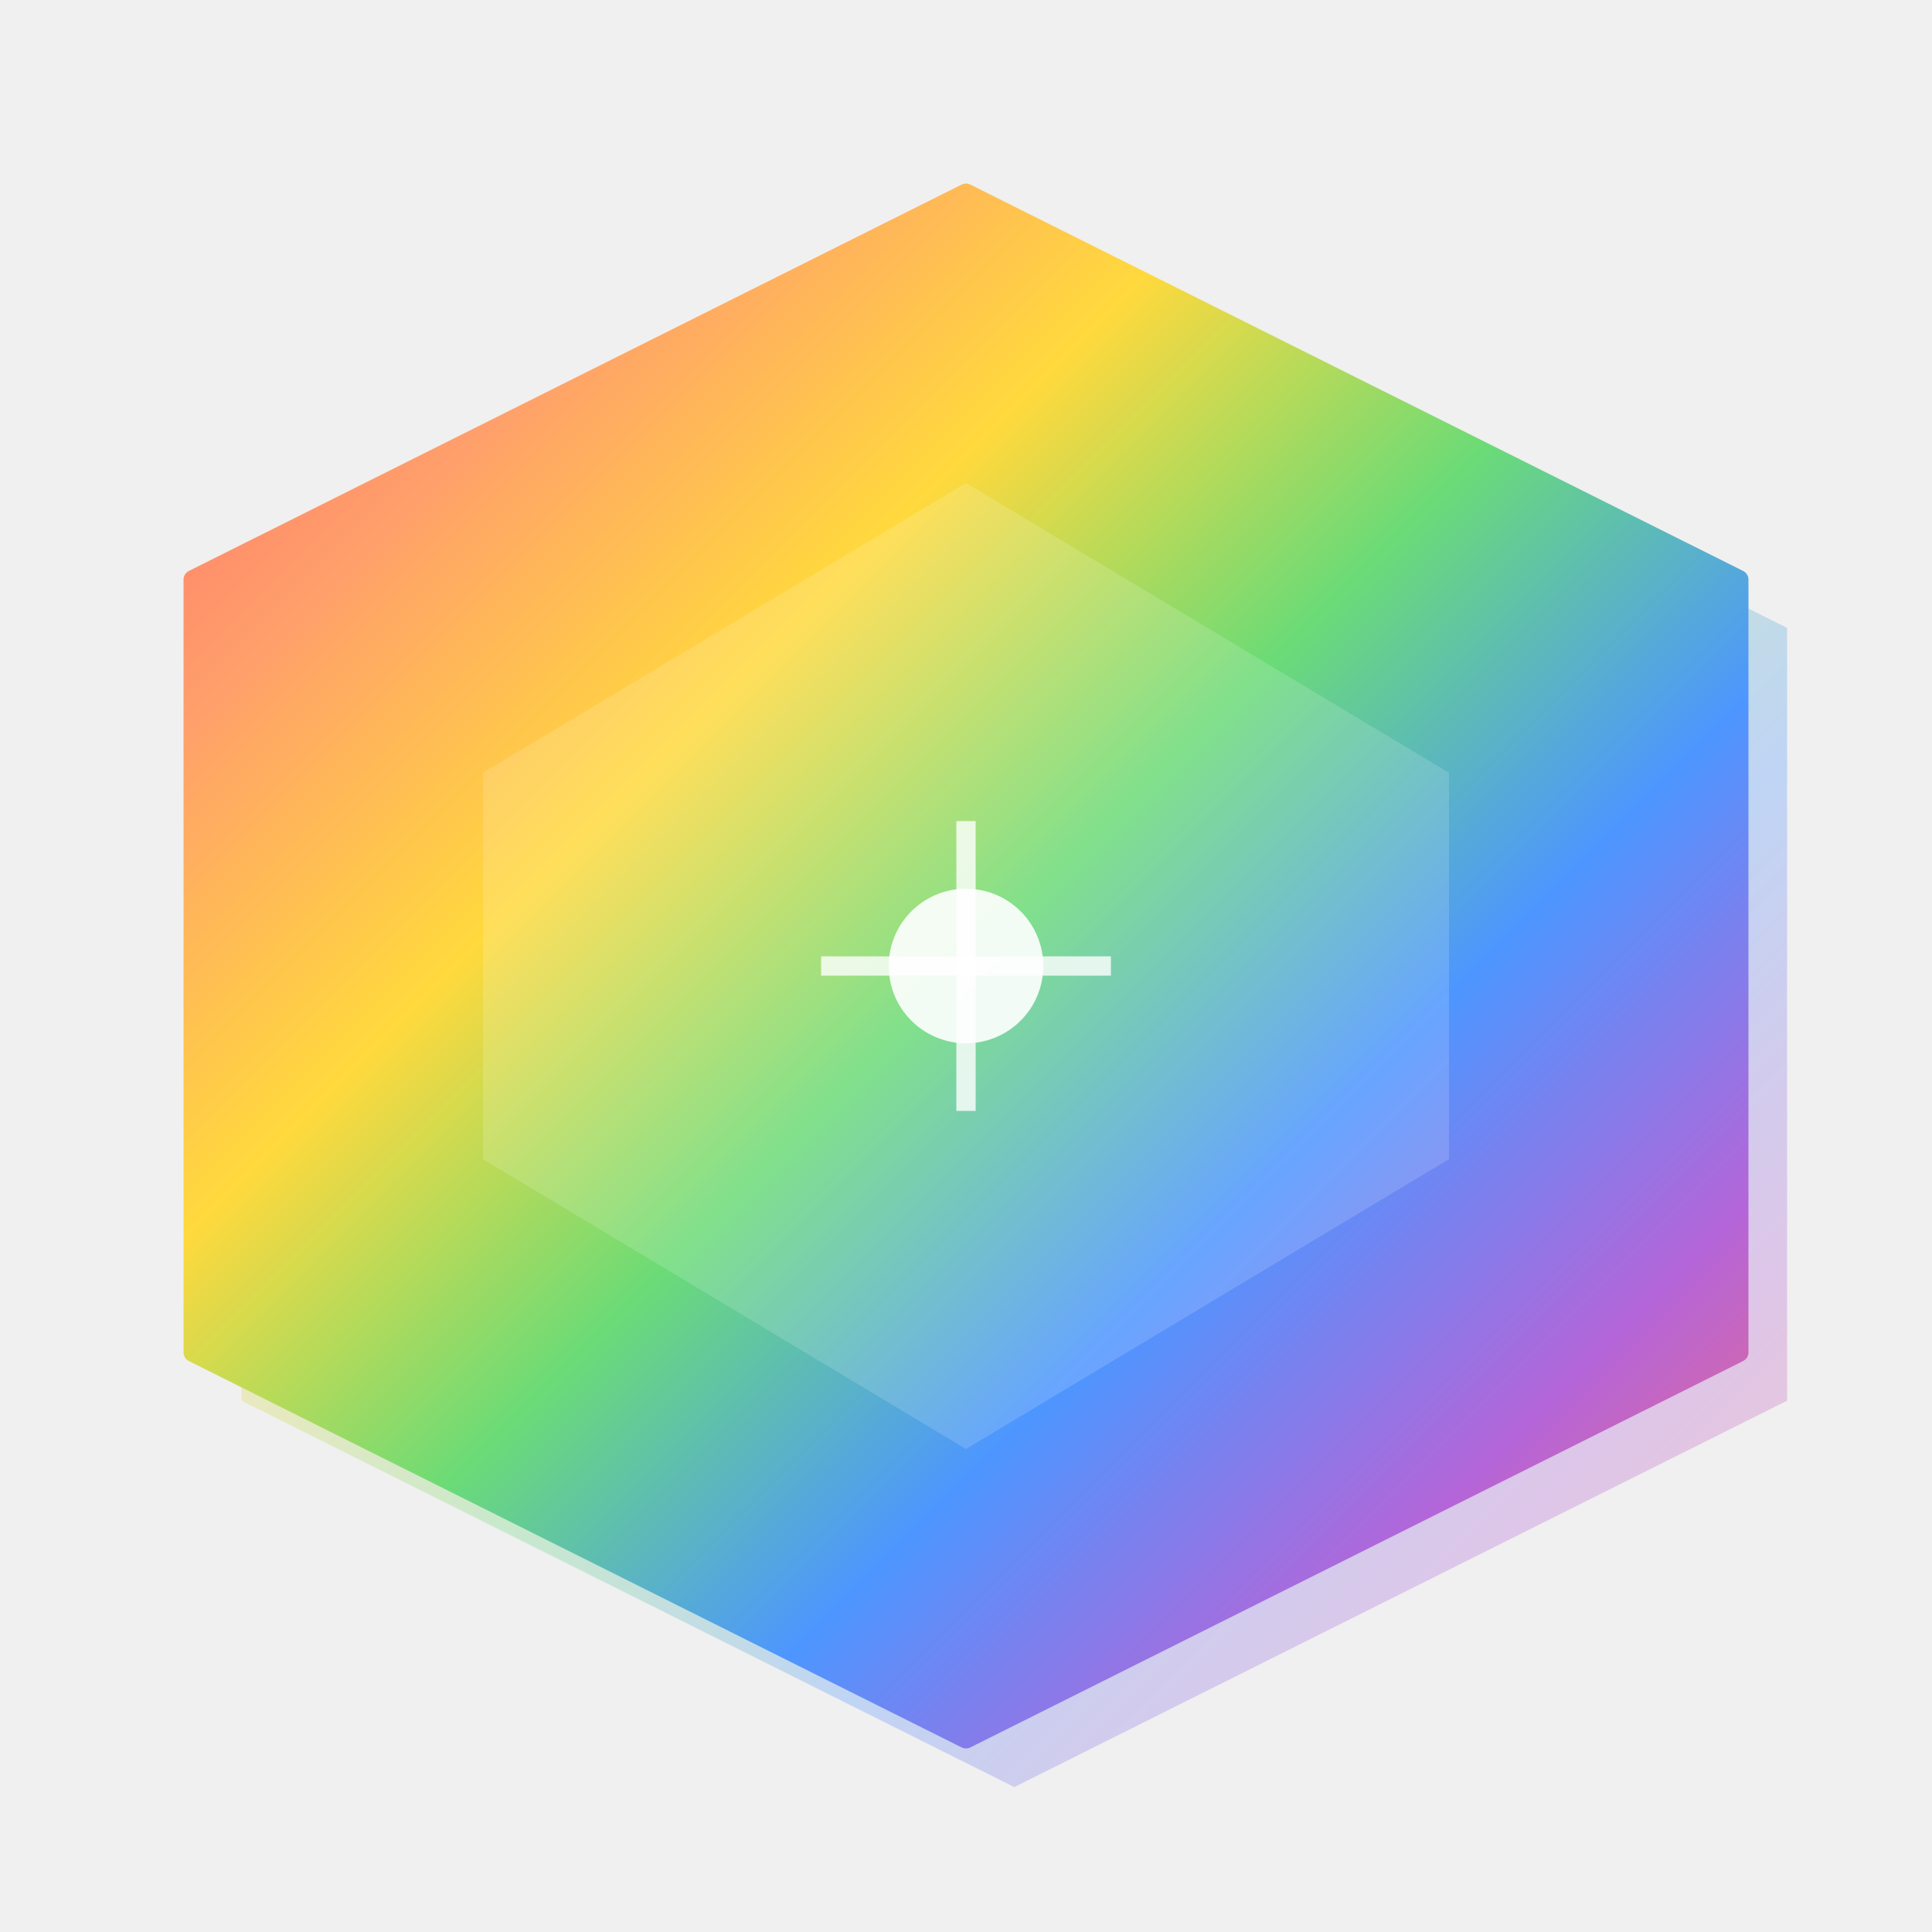
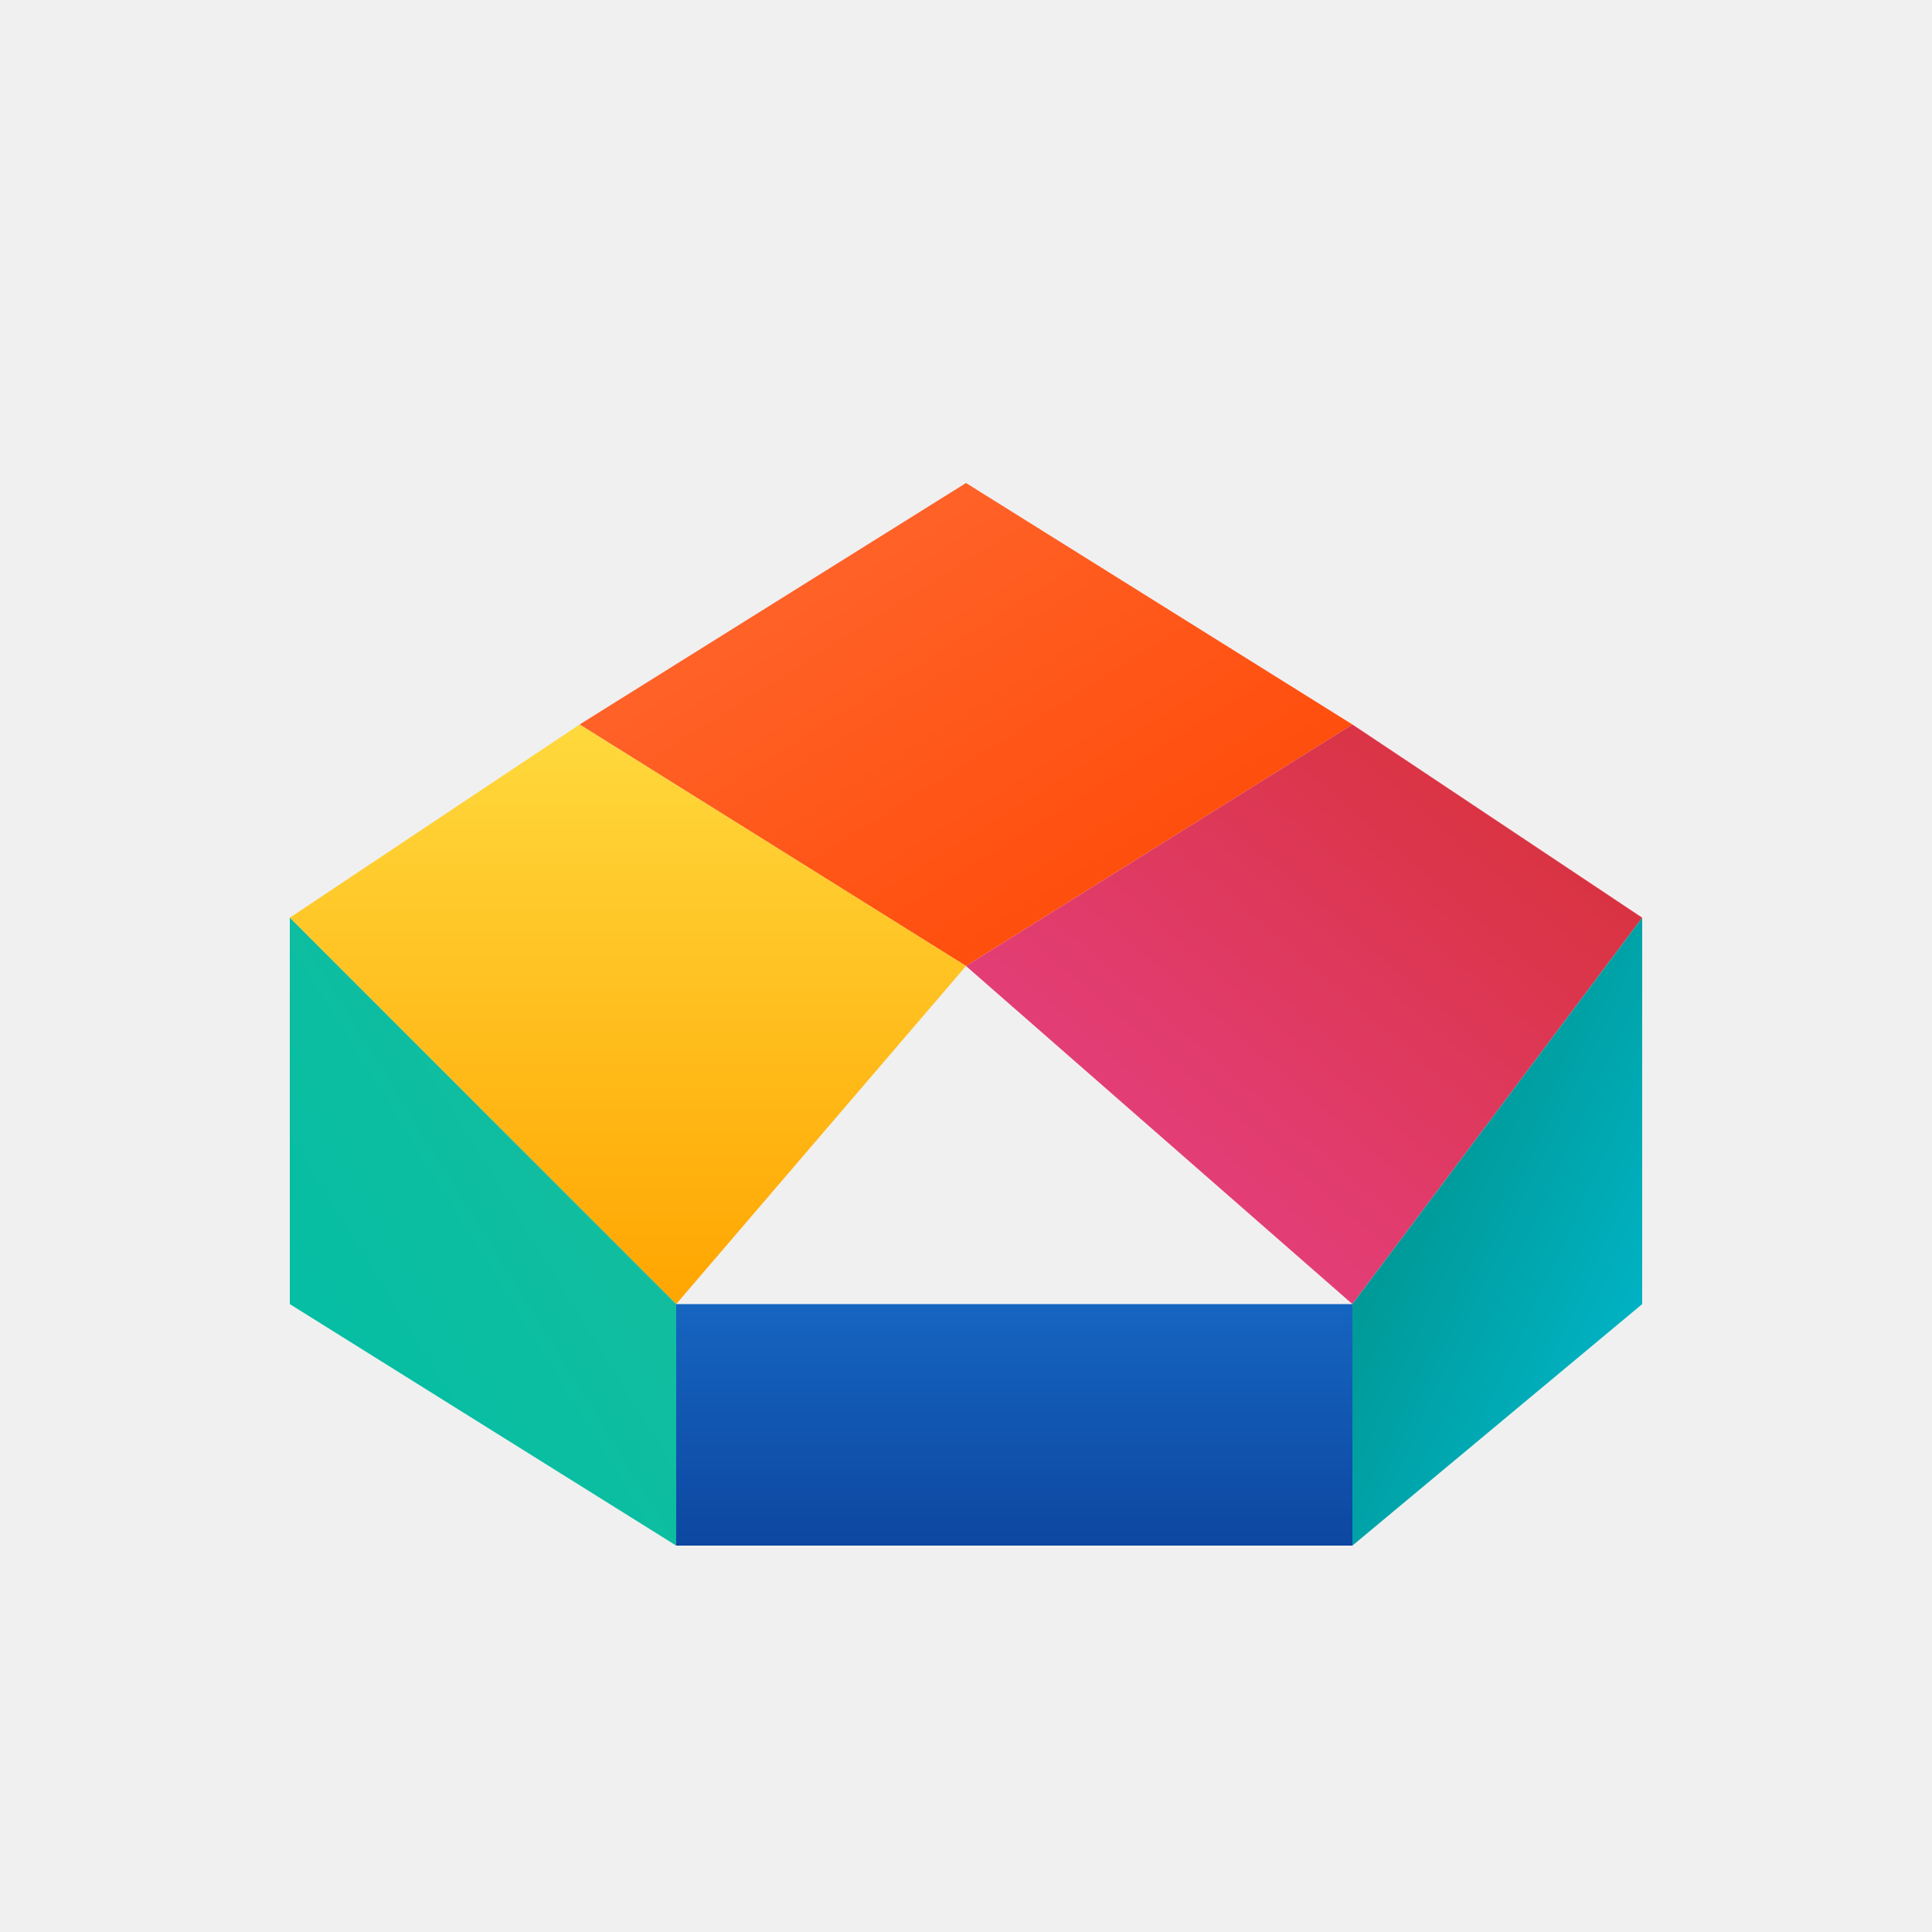
<svg xmlns="http://www.w3.org/2000/svg" viewBox="0 0 200 200">
  <defs>
-     <linearGradient id="hexagonGradient" x1="0%" y1="0%" x2="100%" y2="100%">
-       <stop offset="0%" style="stop-color:#ff6b6b;stop-opacity:1" />
-       <stop offset="16.67%" style="stop-color:#ff9f6b;stop-opacity:1" />
-       <stop offset="33.33%" style="stop-color:#ffd93d;stop-opacity:1" />
-       <stop offset="50%" style="stop-color:#6bdb77;stop-opacity:1" />
-       <stop offset="66.67%" style="stop-color:#4d96ff;stop-opacity:1" />
-       <stop offset="83.33%" style="stop-color:#b565d8;stop-opacity:1" />
-       <stop offset="100%" style="stop-color:#ff6b6b;stop-opacity:1" />
+     <linearGradient id="grad1" x1="0%" y1="0%" x2="100%" y2="100%">
+       <stop offset="0%" style="stop-color:#FF6B35;stop-opacity:1" />
+       <stop offset="100%" style="stop-color:#FF4500;stop-opacity:1" />
+     </linearGradient>
+     <linearGradient id="grad2" x1="100%" y1="0%" x2="0%" y2="100%">
+       <stop offset="0%" style="stop-color:#D63031;stop-opacity:1" />
+       <stop offset="100%" style="stop-color:#E84393;stop-opacity:1" />
+     </linearGradient>
+     <linearGradient id="grad3" x1="50%" y1="0%" x2="50%" y2="100%">
+       <stop offset="0%" style="stop-color:#FFD93D;stop-opacity:1" />
+       <stop offset="100%" style="stop-color:#FFA500;stop-opacity:1" />
+     </linearGradient>
+     <linearGradient id="grad4" x1="0%" y1="100%" x2="100%" y2="0%">
+       <stop offset="0%" style="stop-color:#00BFA5;stop-opacity:1" />
+       <stop offset="100%" style="stop-color:#1ABC9C;stop-opacity:1" />
+     </linearGradient>
+     <linearGradient id="grad5" x1="100%" y1="100%" x2="0%" y2="0%">
+       <stop offset="0%" style="stop-color:#00BCD4;stop-opacity:1" />
+       <stop offset="100%" style="stop-color:#00897B;stop-opacity:1" />
+     </linearGradient>
+     <linearGradient id="grad6" x1="50%" y1="100%" x2="50%" y2="0%">
+       <stop offset="0%" style="stop-color:#0D47A1;stop-opacity:1" />
+       <stop offset="100%" style="stop-color:#1565C0;stop-opacity:1" />
    </linearGradient>
  </defs>
-   <polygon points="100,20 180,60 180,140 100,180 20,140 20,60" fill="url(#hexagonGradient)" opacity="0.3" transform="translate(5, 5)" />
-   <polygon points="100,20 180,60 180,140 100,180 20,140 20,60" fill="url(#hexagonGradient)" stroke="url(#hexagonGradient)" stroke-width="2" stroke-linejoin="round" />
-   <polygon points="100,50 150,80 150,120 100,150 50,120 50,80" fill="white" opacity="0.15" />
-   <circle cx="100" cy="100" r="8" fill="white" opacity="0.9" />
-   <line x1="100" y1="85" x2="100" y2="115" stroke="white" stroke-width="2" opacity="0.8" />
-   <line x1="85" y1="100" x2="115" y2="100" stroke="white" stroke-width="2" opacity="0.8" />
+   <polygon points="100,50 140,75 100,100 60,75" fill="url(#grad1)" />
+   <polygon points="140,75 170,95 140,135 100,100" fill="url(#grad2)" />
+   <polygon points="60,75 100,100 70,135 30,95" fill="url(#grad3)" />
+   <polygon points="30,95 70,135 70,160 30,135" fill="url(#grad4)" />
+   <polygon points="140,135 170,95 170,135 140,160" fill="url(#grad5)" />
+   <polygon points="70,135 70,160 140,160 140,135" fill="url(#grad6)" />
</svg>
